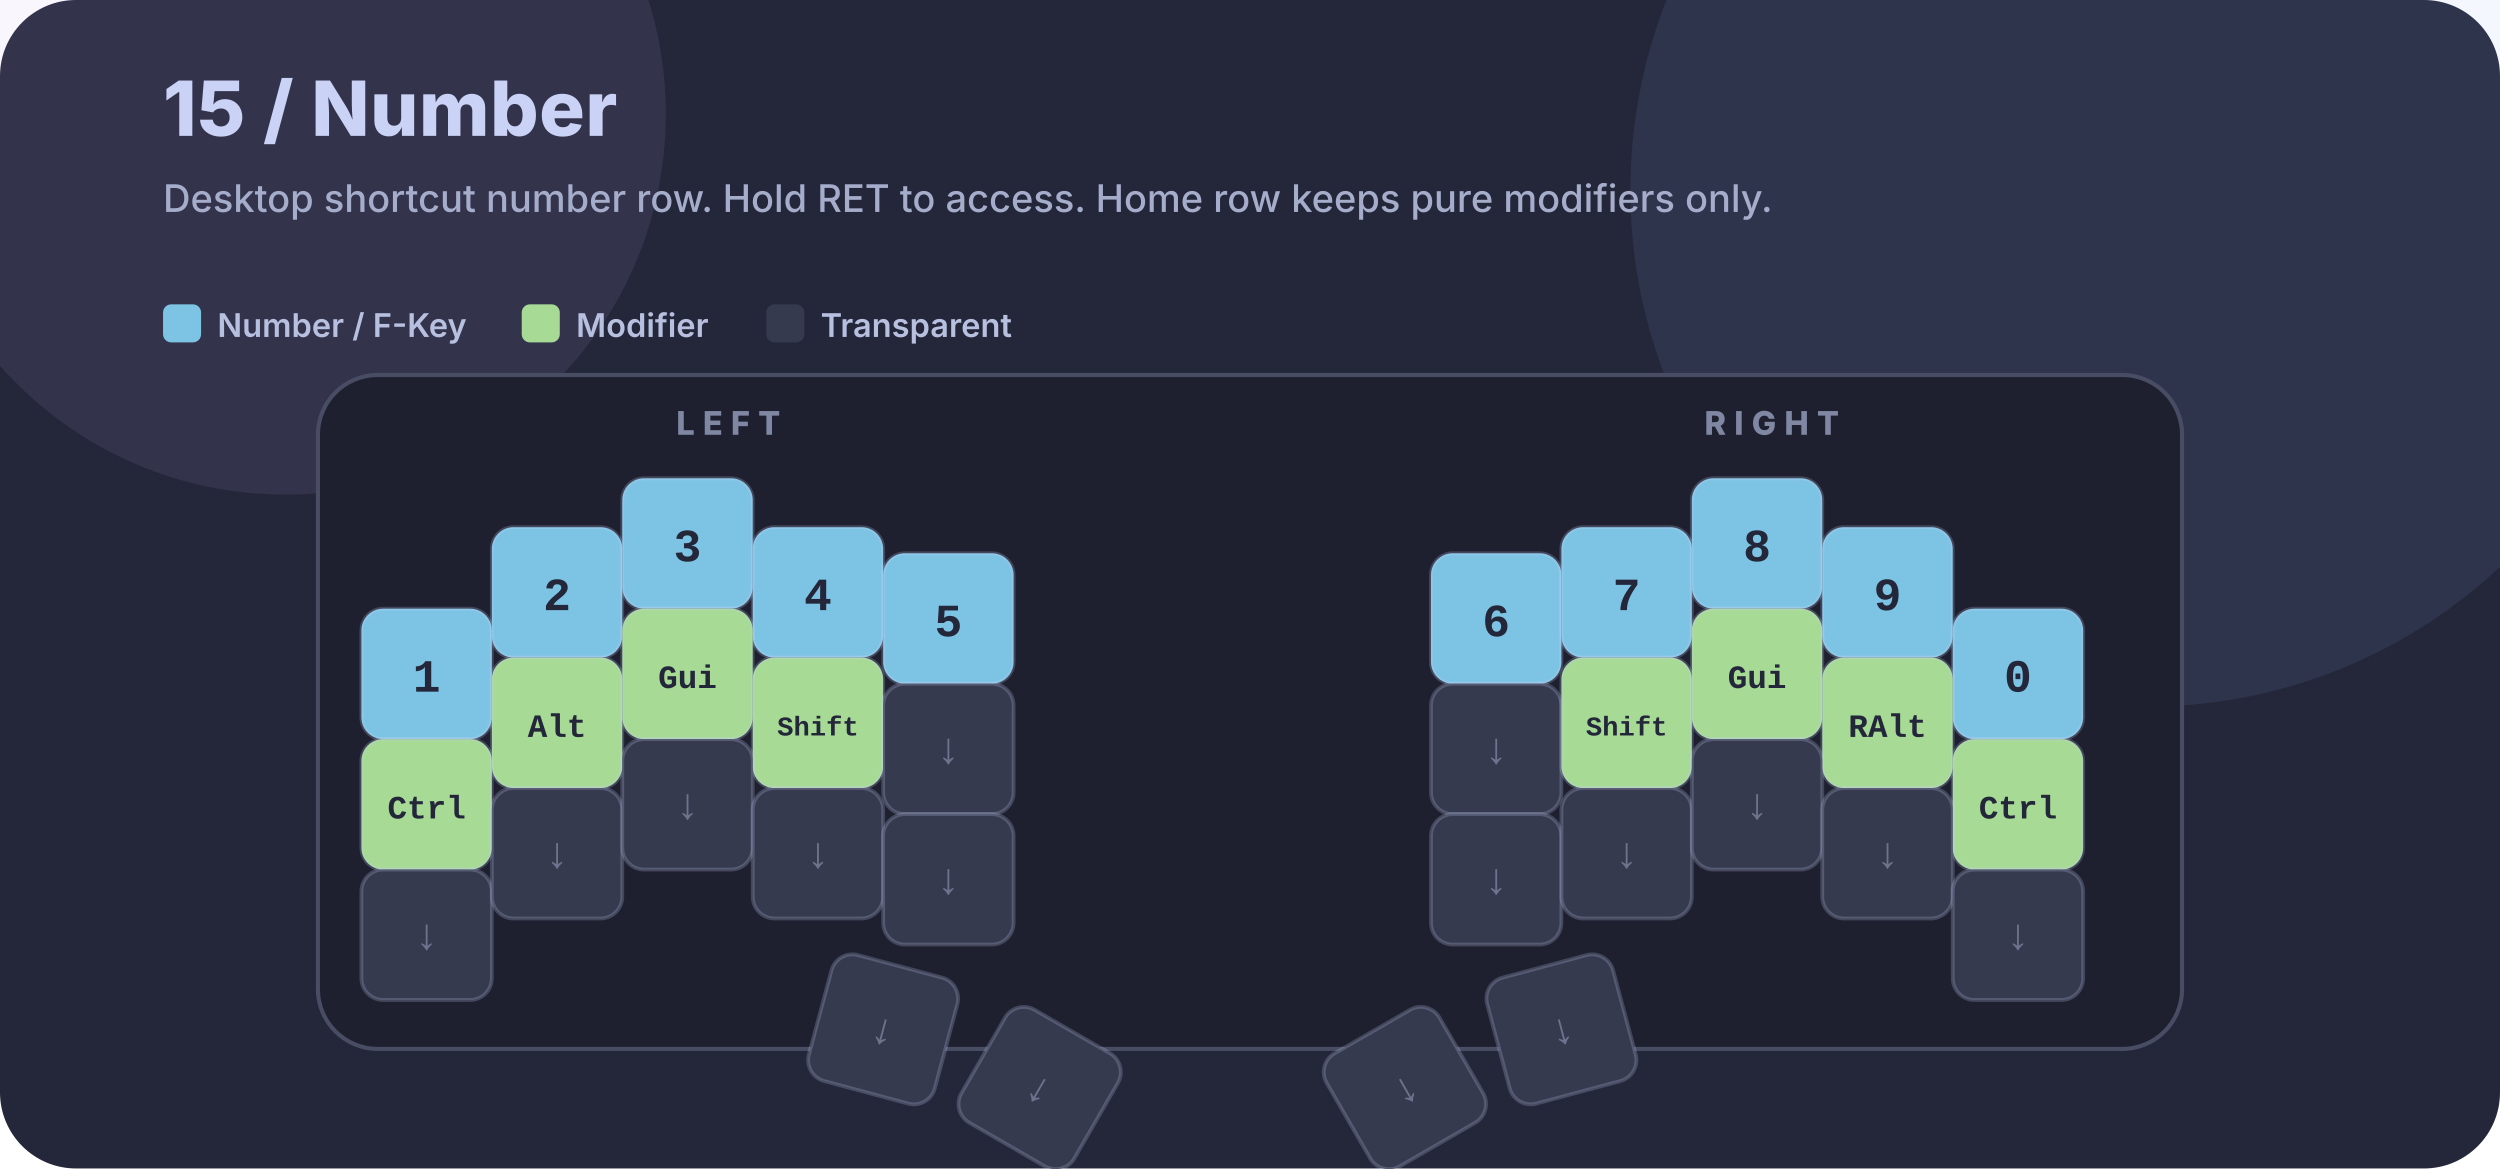
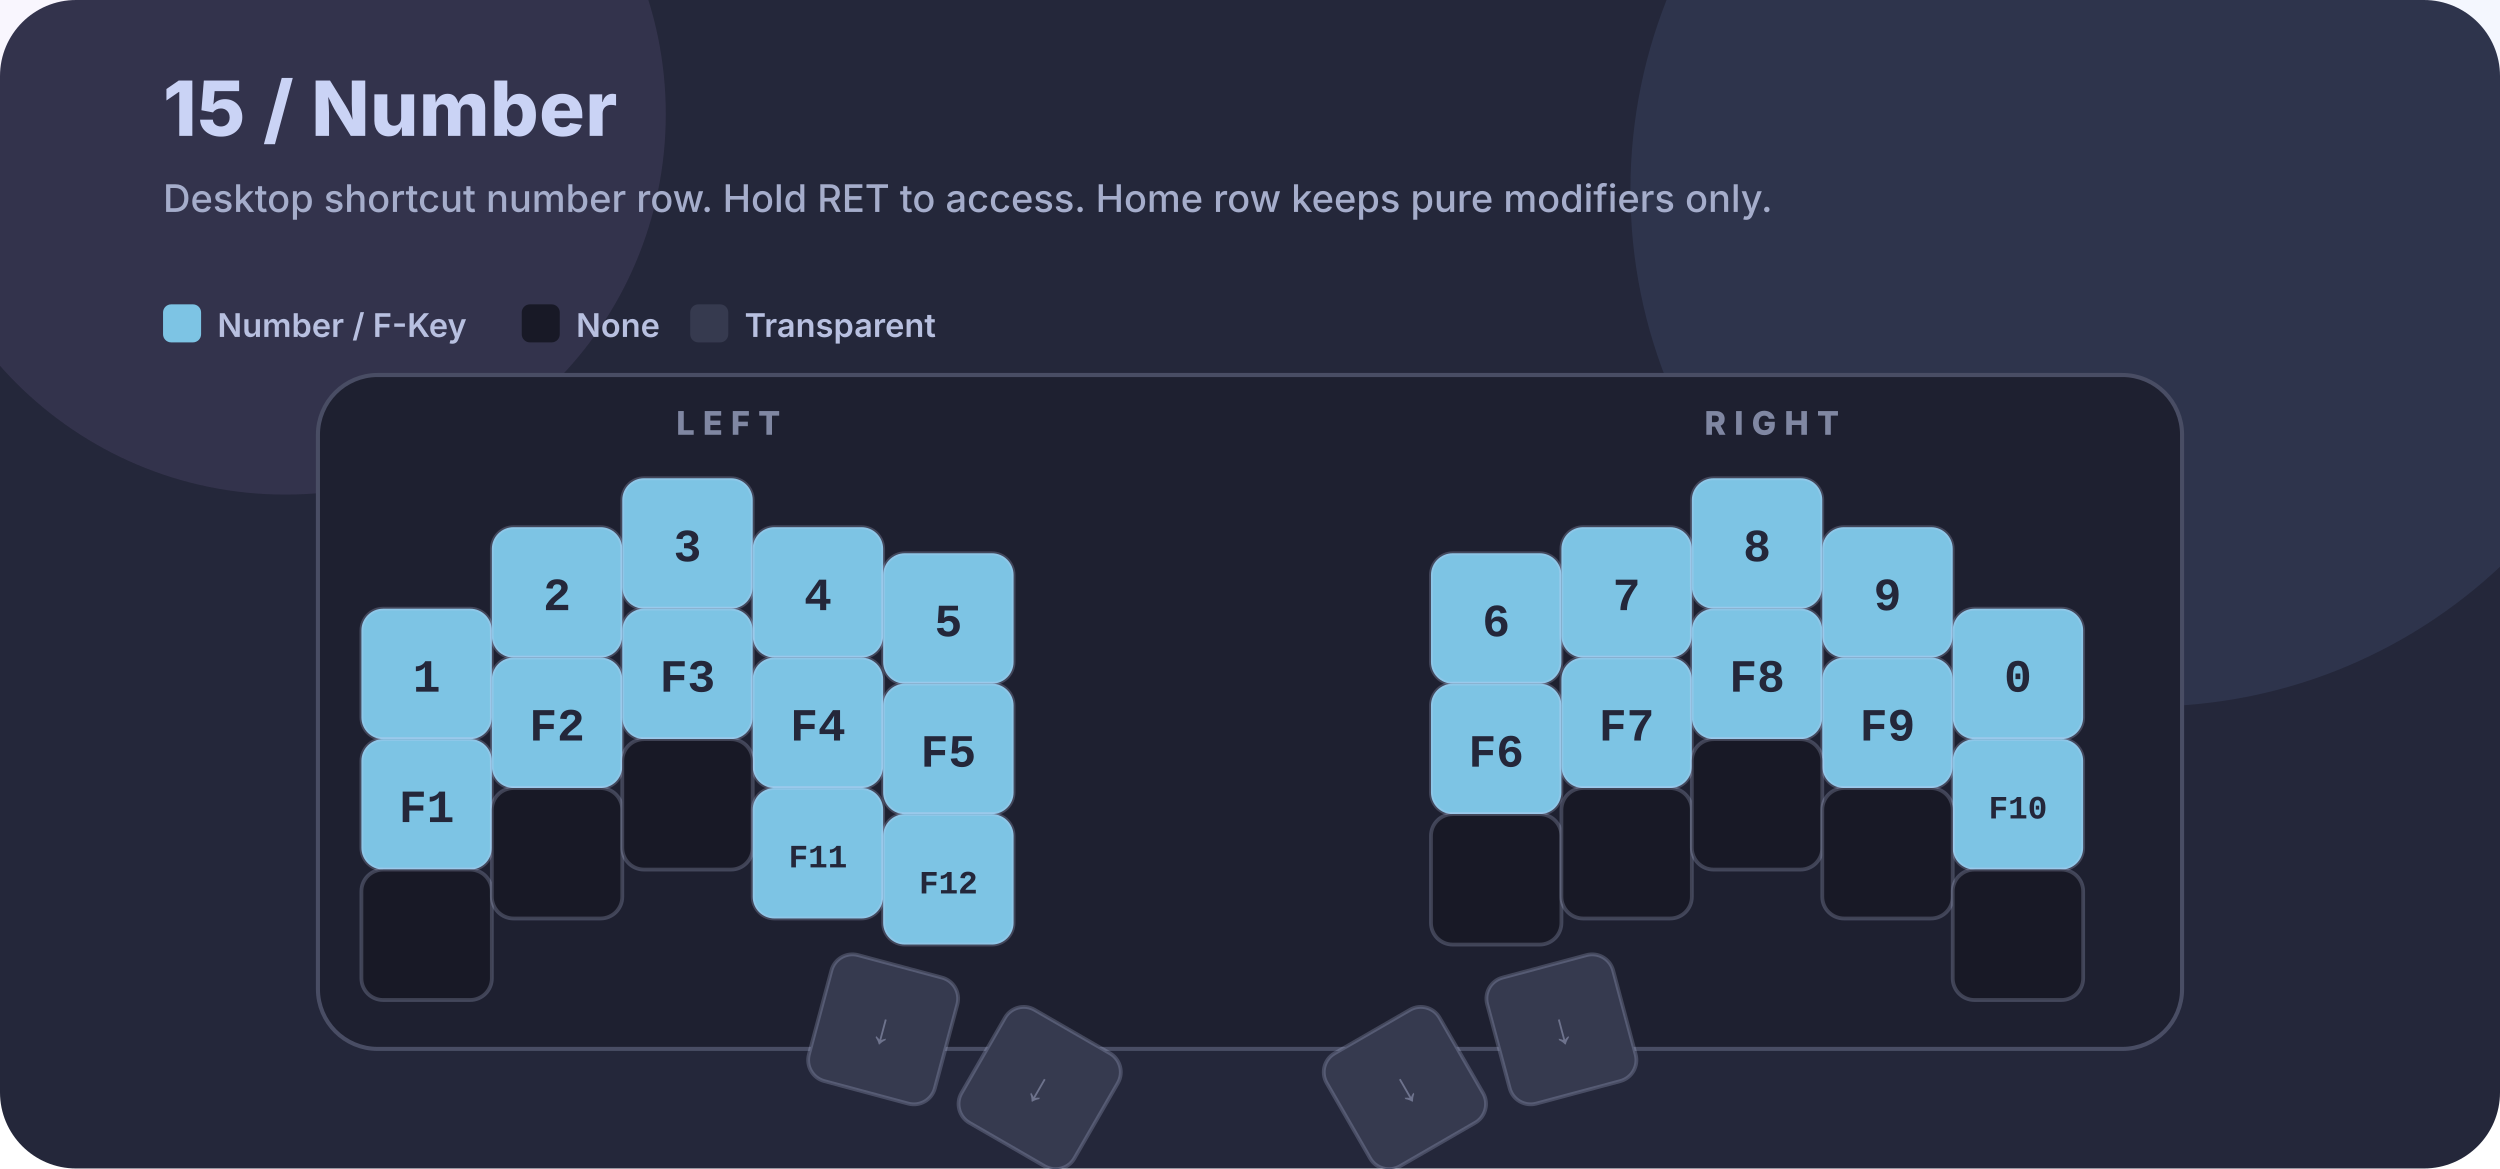
<svg xmlns="http://www.w3.org/2000/svg" width="920" height="430" viewBox="0 0 920 430" role="img" aria-labelledby="title desc">
  <style>
    .title { font: 800 28px Inter, Avenir Next, Segoe UI, sans-serif; fill: #cad3f5; letter-spacing: .2px; }
    .subtitle { font: 500 14px Inter, Avenir Next, Segoe UI, sans-serif; fill: #a5adcb; }
    .legend-text { font: 600 12px Inter, Avenir Next, Segoe UI, sans-serif; fill: #b8c0e0; }
    .half { font: 800 12px Inter, Avenir Next, Segoe UI, sans-serif; fill: #8087a2; letter-spacing: 3px; text-anchor: middle; }
    .tap { font-family: Berkeley Mono, SFMono-Regular, Consolas, Liberation Mono, monospace; font-weight: 800; text-anchor: middle; dominant-baseline: central; }
    .tap.transparent { font-size: 16px; fill: #6e738d; }
    .hold { font: 800 10px Inter, Avenir Next, Segoe UI, sans-serif; text-anchor: middle; dominant-baseline: central; }
    .key { stroke: rgba(202,211,245,.22); stroke-width: 1.4; }
    .shortcut path { fill: none; stroke: #8bd5ca; stroke-width: 1.2; opacity: .62; stroke-linecap: round; }
    .shortcut circle { fill: #8bd5ca; stroke: #24273a; stroke-width: 1.5; }
    .shortcut rect { fill: #181926; stroke: #8bd5ca; stroke-width: 1.2; }
    .shortcut text { font: 800 11px Inter, Avenir Next, Segoe UI, sans-serif; fill: #cad3f5; text-anchor: middle; letter-spacing: .2px; }
  </style>
  <rect x="0" y="0" width="920" height="430" rx="28" fill="#24273a" />
  <circle cx="105" cy="42" r="140" fill="#c6a0f6" opacity="0.10" />
  <circle cx="790" cy="70" r="190" fill="#8aadf4" opacity="0.10" />
  <text x="60" y="50" class="title">15 / Number</text>
  <text x="60" y="78" class="subtitle">Desktop shortcut number row. Hold RET to access. Home row keeps pure modifiers only.</text>
  <rect x="60" y="112" width="14" height="14" rx="3" fill="#7dc4e4" />
  <text x="80" y="124" class="legend-text">Number / F-Key</text>
-   <rect x="192" y="112" width="14" height="14" rx="3" fill="#a6da95" />
-   <text x="212" y="124" class="legend-text">Modifier</text>
-   <rect x="282" y="112" width="14" height="14" rx="3" fill="#363a4f" />
-   <text x="302" y="124" class="legend-text">Transparent</text>
+   <rect x="192" y="112" width="14" height="14" rx="3" fill="#181926" />
+   <text x="212" y="124" class="legend-text">None</text>
+   <rect x="254" y="112" width="14" height="14" rx="3" fill="#363a4f" />
+   <text x="274" y="124" class="legend-text">Transparent</text>
  <rect x="117" y="138" width="686" height="248" rx="22" fill="#1e2030" stroke="#494d64" stroke-width="1.5" />
  <text x="268" y="160" class="half">LEFT</text>
  <text x="652" y="160" class="half">RIGHT</text>
  <g transform="translate(133 176)">
    <rect class="key" x="0" y="48" width="48" height="48" rx="8" fill="#7dc4e4" />
    <text x="24" y="74" class="tap" style="font-size:17px;fill:#24273a">1</text>
    <rect class="key" x="48" y="18" width="48" height="48" rx="8" fill="#7dc4e4" />
    <text x="72" y="44" class="tap" style="font-size:17px;fill:#24273a">2</text>
    <rect class="key" x="96" y="0" width="48" height="48" rx="8" fill="#7dc4e4" />
    <text x="120" y="26" class="tap" style="font-size:17px;fill:#24273a">3</text>
    <rect class="key" x="144" y="18" width="48" height="48" rx="8" fill="#7dc4e4" />
    <text x="168" y="44" class="tap" style="font-size:17px;fill:#24273a">4</text>
    <rect class="key" x="192" y="27.6" width="48" height="48" rx="8" fill="#7dc4e4" />
    <text x="216" y="53.6" class="tap" style="font-size:17px;fill:#24273a">5</text>
    <rect class="key" x="393.6" y="27.6" width="48" height="48" rx="8" fill="#7dc4e4" />
    <text x="417.6" y="53.6" class="tap" style="font-size:17px;fill:#24273a">6</text>
    <rect class="key" x="441.6" y="18" width="48" height="48" rx="8" fill="#7dc4e4" />
    <text x="465.6" y="44" class="tap" style="font-size:17px;fill:#24273a">7</text>
    <rect class="key" x="489.6" y="0" width="48" height="48" rx="8" fill="#7dc4e4" />
    <text x="513.6" y="26" class="tap" style="font-size:17px;fill:#24273a">8</text>
    <rect class="key" x="537.6" y="18" width="48" height="48" rx="8" fill="#7dc4e4" />
    <text x="561.6" y="44" class="tap" style="font-size:17px;fill:#24273a">9</text>
    <rect class="key" x="585.6" y="48" width="48" height="48" rx="8" fill="#7dc4e4" />
    <text x="609.6" y="74" class="tap" style="font-size:17px;fill:#24273a">0</text>
-     <rect class="key" x="0" y="96" width="48" height="48" rx="8" fill="#a6da95" />
-     <text x="24" y="122" class="tap" style="font-size:12px;fill:#24273a">Ctrl</text>
-     <rect class="key" x="48" y="66" width="48" height="48" rx="8" fill="#a6da95" />
-     <text x="72" y="92" class="tap" style="font-size:12px;fill:#24273a">Alt</text>
-     <rect class="key" x="96" y="48" width="48" height="48" rx="8" fill="#a6da95" />
-     <text x="120" y="74" class="tap" style="font-size:12px;fill:#24273a">Gui</text>
-     <rect class="key" x="144" y="66" width="48" height="48" rx="8" fill="#a6da95" />
-     <text x="168" y="92" class="tap" style="font-size:10px;fill:#24273a">Shift</text>
-     <rect class="key" x="192" y="75.6" width="48" height="48" rx="8" fill="#363a4f" />
-     <text x="216" y="100.6" class="tap transparent">↓</text>
-     <rect class="key" x="393.6" y="75.6" width="48" height="48" rx="8" fill="#363a4f" />
-     <text x="417.6" y="100.6" class="tap transparent">↓</text>
-     <rect class="key" x="441.6" y="66" width="48" height="48" rx="8" fill="#a6da95" />
-     <text x="465.6" y="92" class="tap" style="font-size:10px;fill:#24273a">Shift</text>
-     <rect class="key" x="489.6" y="48" width="48" height="48" rx="8" fill="#a6da95" />
-     <text x="513.6" y="74" class="tap" style="font-size:12px;fill:#24273a">Gui</text>
-     <rect class="key" x="537.6" y="66" width="48" height="48" rx="8" fill="#a6da95" />
-     <text x="561.6" y="92" class="tap" style="font-size:12px;fill:#24273a">RAlt</text>
-     <rect class="key" x="585.6" y="96" width="48" height="48" rx="8" fill="#a6da95" />
-     <text x="609.6" y="122" class="tap" style="font-size:12px;fill:#24273a">Ctrl</text>
-     <rect class="key" x="0" y="144" width="48" height="48" rx="8" fill="#363a4f" />
-     <text x="24" y="169" class="tap transparent">↓</text>
-     <rect class="key" x="48" y="114" width="48" height="48" rx="8" fill="#363a4f" />
-     <text x="72" y="139" class="tap transparent">↓</text>
-     <rect class="key" x="96" y="96" width="48" height="48" rx="8" fill="#363a4f" />
-     <text x="120" y="121" class="tap transparent">↓</text>
-     <rect class="key" x="144" y="114" width="48" height="48" rx="8" fill="#363a4f" />
-     <text x="168" y="139" class="tap transparent">↓</text>
-     <rect class="key" x="192" y="123.6" width="48" height="48" rx="8" fill="#363a4f" />
-     <text x="216" y="148.6" class="tap transparent">↓</text>
-     <rect class="key" x="393.6" y="123.6" width="48" height="48" rx="8" fill="#363a4f" />
-     <text x="417.6" y="148.6" class="tap transparent">↓</text>
-     <rect class="key" x="441.6" y="114" width="48" height="48" rx="8" fill="#363a4f" />
-     <text x="465.6" y="139" class="tap transparent">↓</text>
-     <rect class="key" x="489.6" y="96" width="48" height="48" rx="8" fill="#363a4f" />
-     <text x="513.6" y="121" class="tap transparent">↓</text>
-     <rect class="key" x="537.6" y="114" width="48" height="48" rx="8" fill="#363a4f" />
-     <text x="561.6" y="139" class="tap transparent">↓</text>
-     <rect class="key" x="585.6" y="144" width="48" height="48" rx="8" fill="#363a4f" />
-     <text x="609.6" y="169" class="tap transparent">↓</text>
+     <rect class="key" x="0" y="96" width="48" height="48" rx="8" fill="#7dc4e4" />
+     <text x="24" y="122" class="tap" style="font-size:17px;fill:#24273a">F1</text>
+     <rect class="key" x="48" y="66" width="48" height="48" rx="8" fill="#7dc4e4" />
+     <text x="72" y="92" class="tap" style="font-size:17px;fill:#24273a">F2</text>
+     <rect class="key" x="96" y="48" width="48" height="48" rx="8" fill="#7dc4e4" />
+     <text x="120" y="74" class="tap" style="font-size:17px;fill:#24273a">F3</text>
+     <rect class="key" x="144" y="66" width="48" height="48" rx="8" fill="#7dc4e4" />
+     <text x="168" y="92" class="tap" style="font-size:17px;fill:#24273a">F4</text>
+     <rect class="key" x="192" y="75.6" width="48" height="48" rx="8" fill="#7dc4e4" />
+     <text x="216" y="101.6" class="tap" style="font-size:17px;fill:#24273a">F5</text>
+     <rect class="key" x="393.6" y="75.6" width="48" height="48" rx="8" fill="#7dc4e4" />
+     <text x="417.6" y="101.6" class="tap" style="font-size:17px;fill:#24273a">F6</text>
+     <rect class="key" x="441.6" y="66" width="48" height="48" rx="8" fill="#7dc4e4" />
+     <text x="465.6" y="92" class="tap" style="font-size:17px;fill:#24273a">F7</text>
+     <rect class="key" x="489.6" y="48" width="48" height="48" rx="8" fill="#7dc4e4" />
+     <text x="513.6" y="74" class="tap" style="font-size:17px;fill:#24273a">F8</text>
+     <rect class="key" x="537.6" y="66" width="48" height="48" rx="8" fill="#7dc4e4" />
+     <text x="561.6" y="92" class="tap" style="font-size:17px;fill:#24273a">F9</text>
+     <rect class="key" x="585.6" y="96" width="48" height="48" rx="8" fill="#7dc4e4" />
+     <text x="609.6" y="122" class="tap" style="font-size:12px;fill:#24273a">F10</text>
+     <rect class="key" x="0" y="144" width="48" height="48" rx="8" fill="#181926" />
+     <rect class="key" x="48" y="114" width="48" height="48" rx="8" fill="#181926" />
+     <rect class="key" x="96" y="96" width="48" height="48" rx="8" fill="#181926" />
+     <rect class="key" x="144" y="114" width="48" height="48" rx="8" fill="#7dc4e4" />
+     <text x="168" y="140" class="tap" style="font-size:12px;fill:#24273a">F11</text>
+     <rect class="key" x="192" y="123.6" width="48" height="48" rx="8" fill="#7dc4e4" />
+     <text x="216" y="149.6" class="tap" style="font-size:12px;fill:#24273a">F12</text>
+     <rect class="key" x="393.6" y="123.6" width="48" height="48" rx="8" fill="#181926" />
+     <rect class="key" x="441.6" y="114" width="48" height="48" rx="8" fill="#181926" />
+     <rect class="key" x="489.6" y="96" width="48" height="48" rx="8" fill="#181926" />
+     <rect class="key" x="537.6" y="114" width="48" height="48" rx="8" fill="#181926" />
+     <rect class="key" x="585.6" y="144" width="48" height="48" rx="8" fill="#181926" />
    <g transform="rotate(15 192 202.8)">
      <rect class="key" x="168" y="178.8" width="48" height="48" rx="8" fill="#363a4f" />
      <text x="192" y="203.8" class="tap transparent">↓</text>
    </g>
    <g transform="rotate(30 249.6 224.4)">
      <rect class="key" x="225.6" y="200.4" width="48" height="48" rx="8" fill="#363a4f" />
      <text x="249.6" y="225.4" class="tap transparent">↓</text>
    </g>
    <g transform="rotate(-30 384 224.4)">
      <rect class="key" x="360" y="200.4" width="48" height="48" rx="8" fill="#363a4f" />
      <text x="384" y="225.4" class="tap transparent">↓</text>
    </g>
    <g transform="rotate(-15 441.6 202.8)">
      <rect class="key" x="417.6" y="178.8" width="48" height="48" rx="8" fill="#363a4f" />
      <text x="441.6" y="203.8" class="tap transparent">↓</text>
    </g>
  </g>
</svg>
